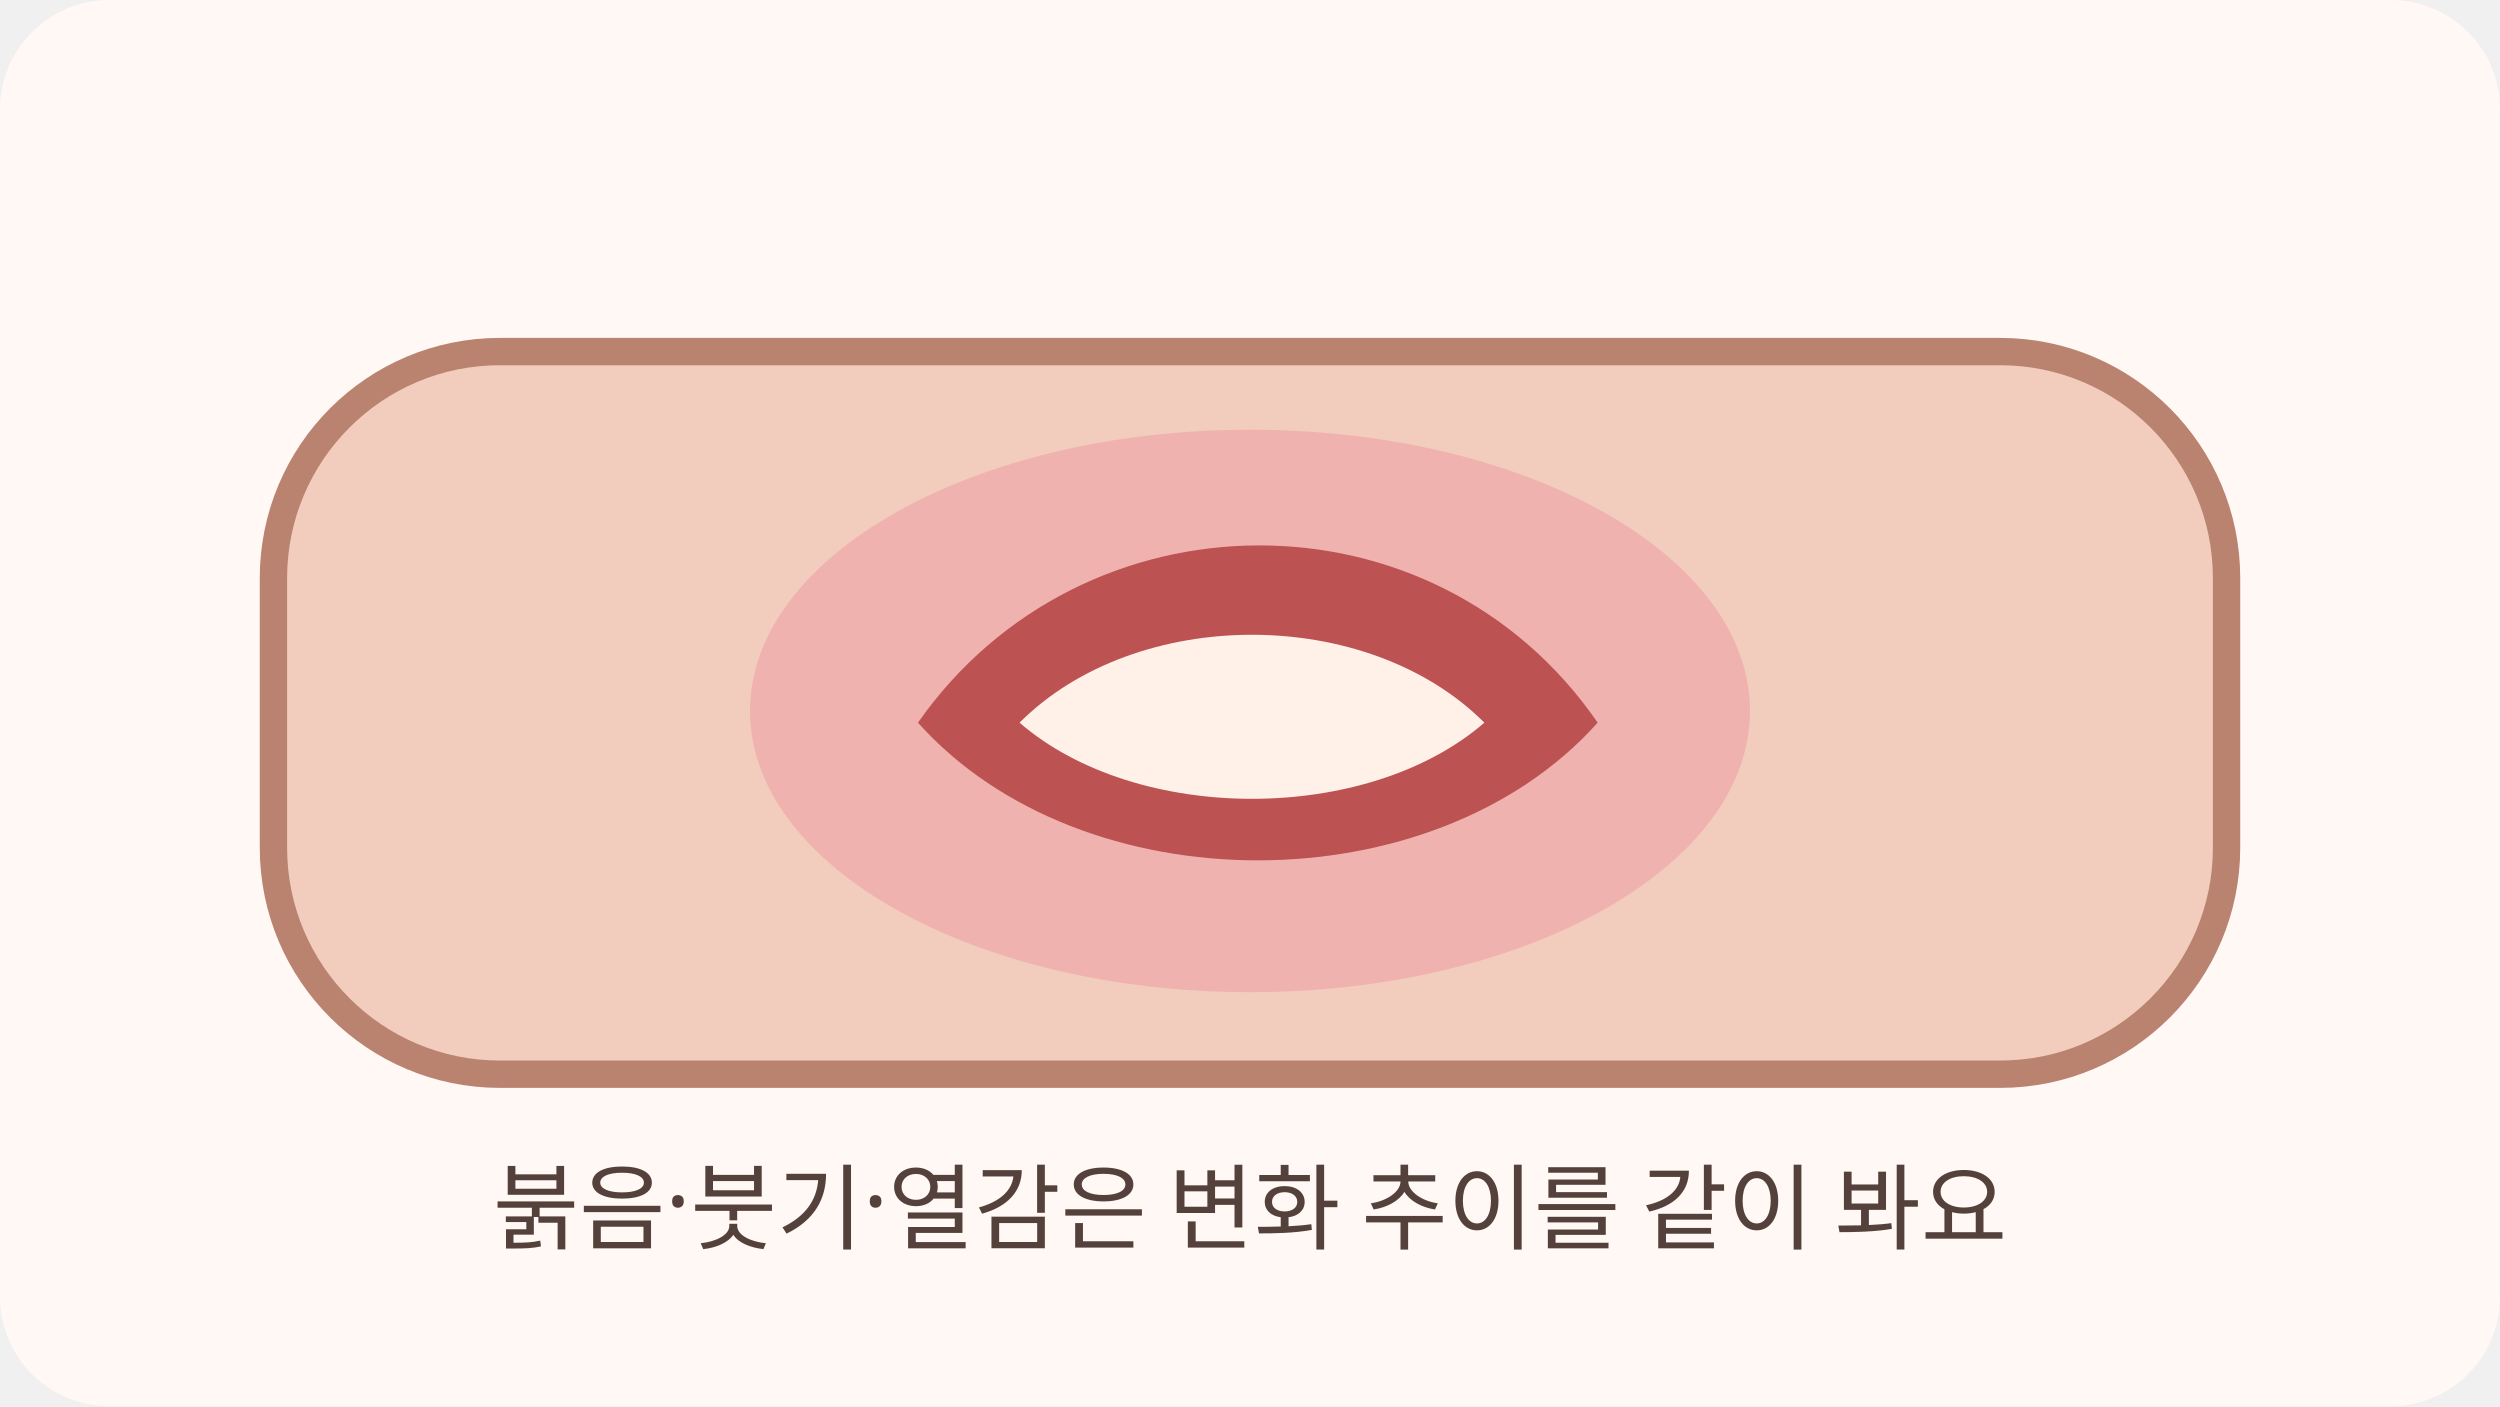
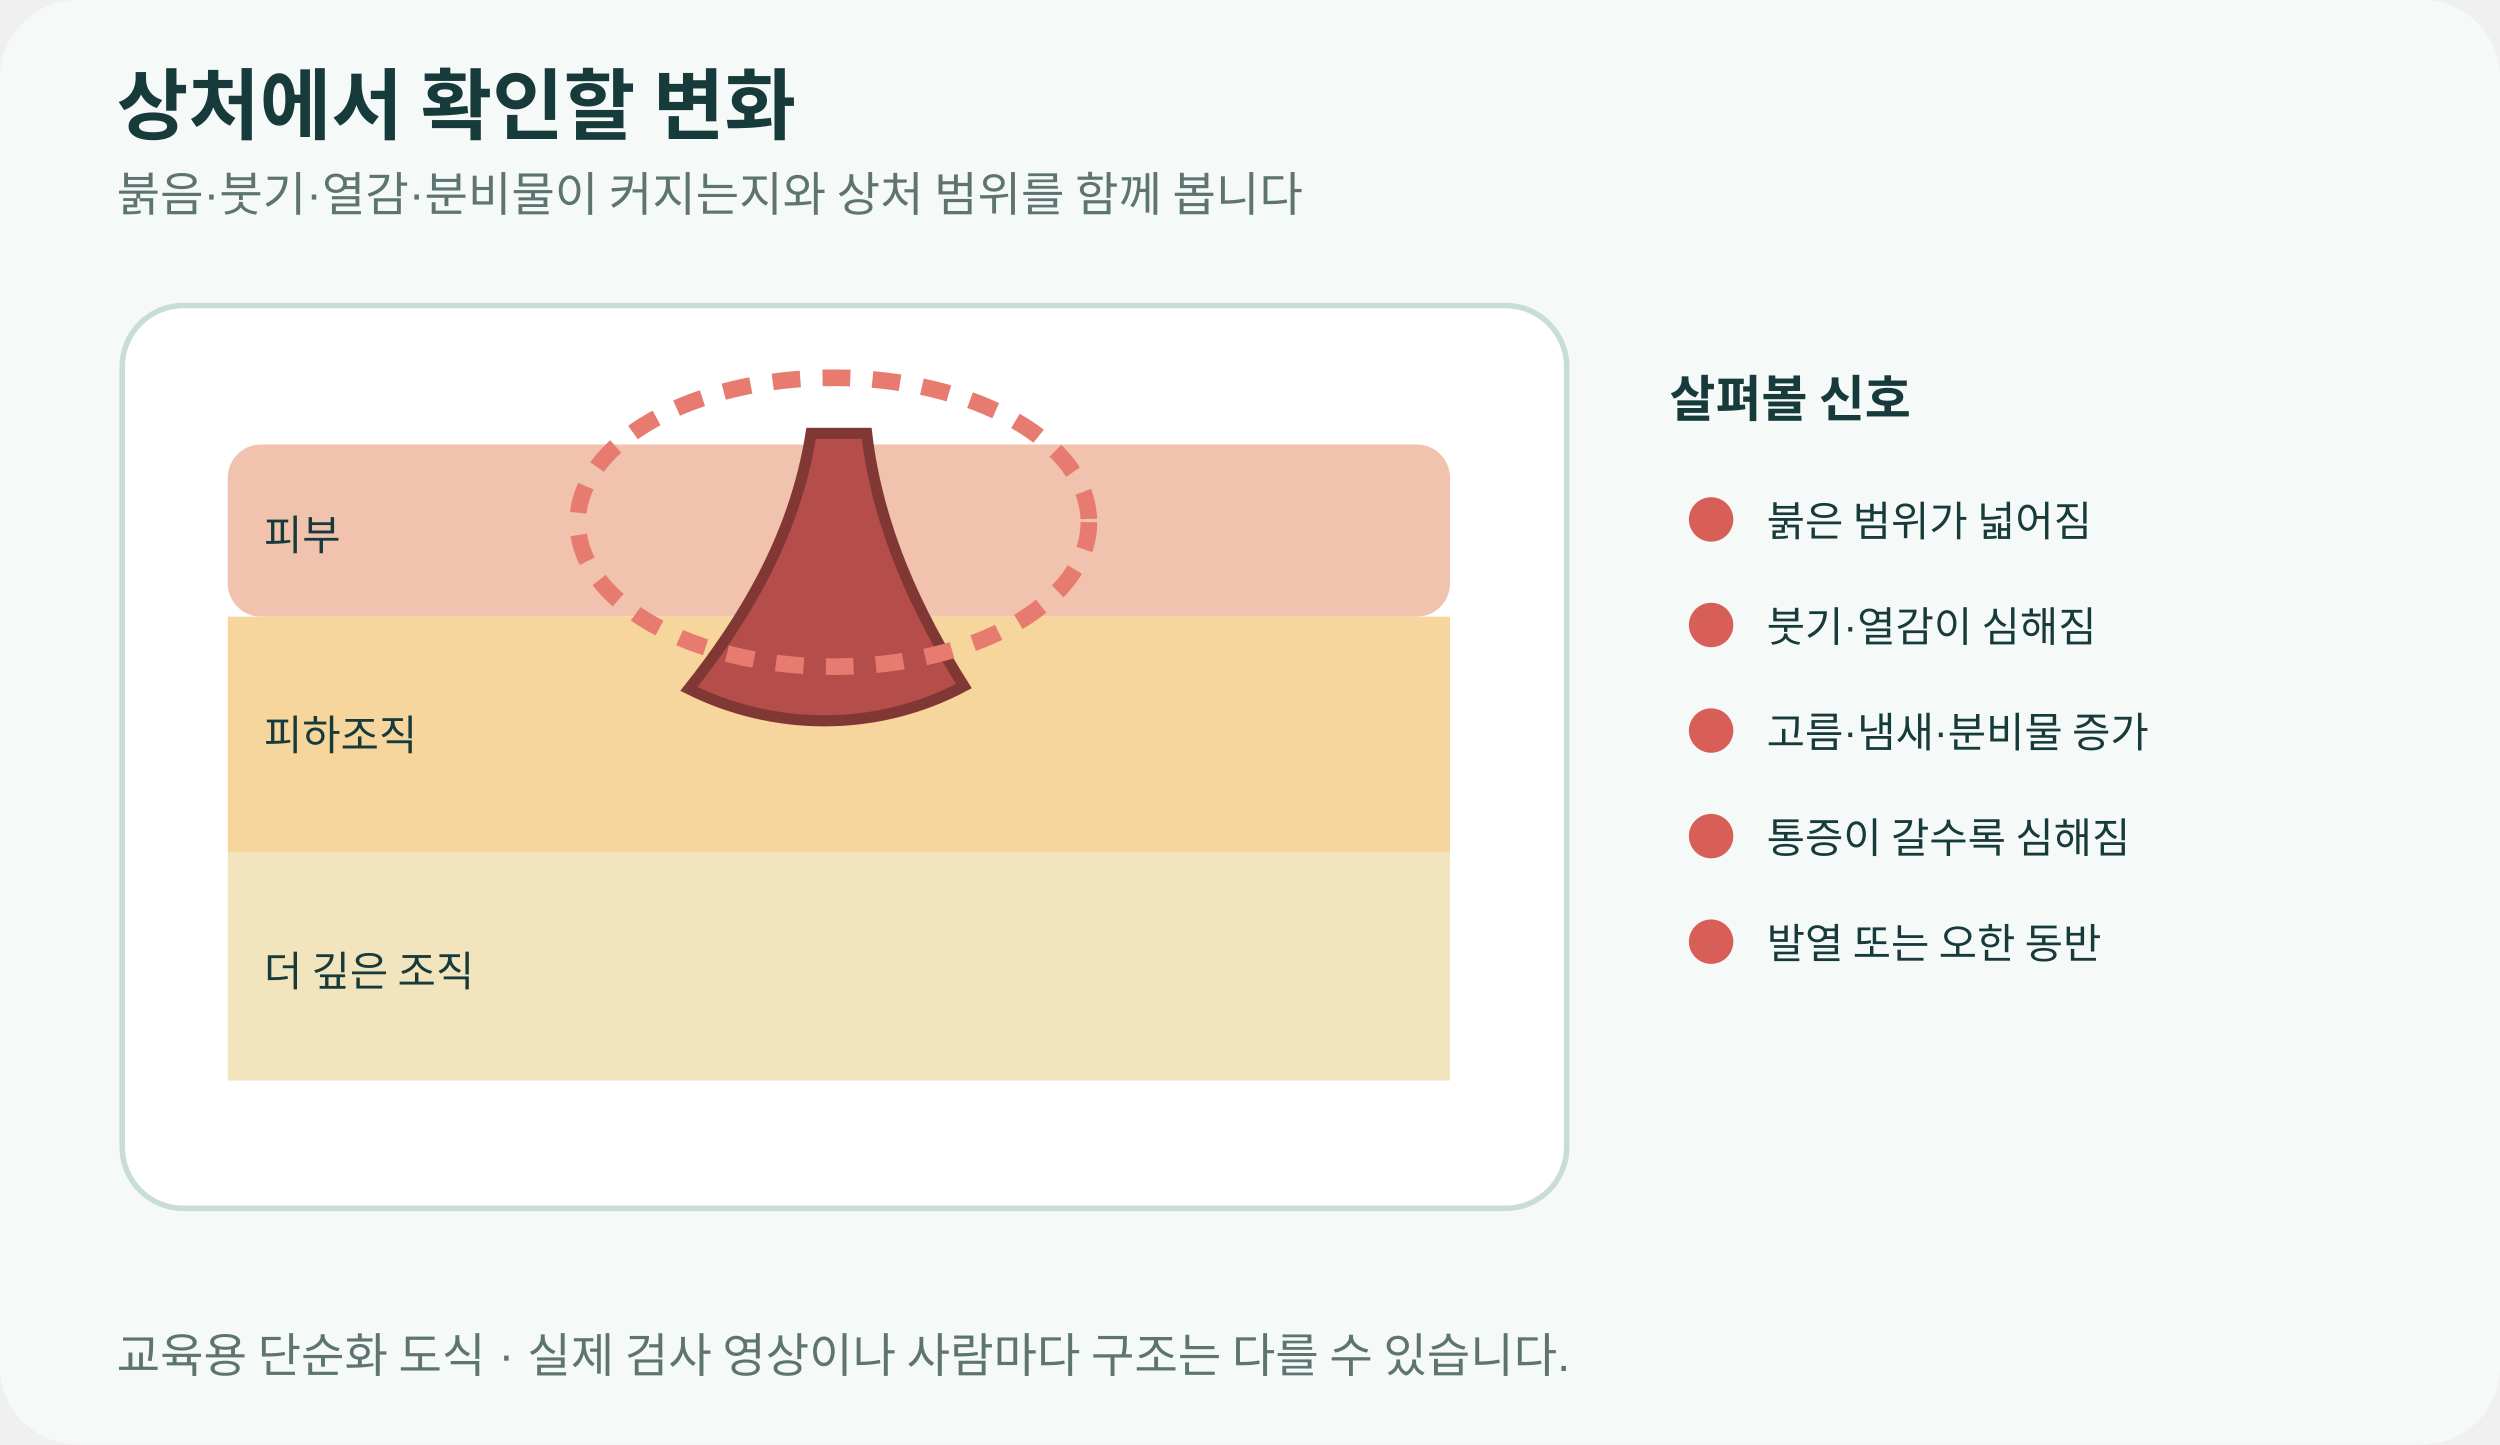
- <svg xmlns="http://www.w3.org/2000/svg" viewBox="0 0 640 360" role="img" aria-labelledby="t d">
-   <rect width="640" height="360" rx="28" fill="#fff8f5" />
-   <rect x="70" y="90" width="500" height="185" rx="58" fill="#f2cdbd" stroke="#b98370" stroke-width="7" />
-   <ellipse cx="320" cy="182" rx="128" ry="72" fill="#efaaaa" opacity=".75" />
-   <path d="M235 185c42-60 132-61 174 0-42 47-132 47-174 0z" fill="#bc5252" />
-   <path d="M261 185c30-30 89-30 119 0-30 26-89 26-119 0z" fill="#fff0e8" />
-   <text x="320" y="318" text-anchor="middle" font-family="sans-serif" font-size="24" fill="#55413b">붉음·붓기·열감은 변화 추이를 같이 봐요</text>
+ <svg xmlns="http://www.w3.org/2000/svg" viewBox="0 0 900 520" role="img">
+   <rect width="900" height="520" rx="28" fill="#f5faf8" />
+   <style>text{font-family:Arial,"Noto Sans KR",sans-serif;fill:#173b3a}.t{font-size:28px;font-weight:700}.s{font-size:17px;fill:#5e7470}.l{font-size:18px;font-weight:700}.m{font-size:15px}.box{fill:#fff;stroke:#c9ddd8;stroke-width:2}.line{stroke:#5a7772;stroke-width:2;fill:none}.arrow{stroke:#2f7d73;stroke-width:4;fill:none;marker-end:url(#a)}.bone{fill:#f4dfb9;stroke:#9c7649;stroke-width:4}.cart{fill:#8fd3c7;stroke:#31796f;stroke-width:3}.soft{fill:#eaa49b;stroke:#9a5148;stroke-width:3}.organ{fill:#d97774;stroke:#8e4b49;stroke-width:4}.blue{fill:#8fc4df;stroke:#467a96;stroke-width:3}.green{fill:#9bd5c7;stroke:#3c7b70;stroke-width:3}.gold{fill:#f3c876;stroke:#9c7635;stroke-width:3}</style>
+   <defs>
+     <marker id="a" viewBox="0 0 10 10" refX="9" refY="5" markerWidth="7" markerHeight="7" orient="auto-start-reverse">
+       <path d="M0 0L10 5L0 10Z" fill="#2f7d73" />
+     </marker>
+   </defs>
+   <text x="42" y="48" class="t">상처에서 확인할 변화</text>
+   <text x="42" y="76" class="s">붉음·붓기·열감·분비물이 커지는지와 상처 범위를 함께 봅니다</text>
+   <rect x="44" y="110" width="520" height="325" rx="22" class="box" />
+   <rect x="82" y="160" width="440" height="62" rx="12" fill="#f1c2ad" />
+   <rect x="82" y="222" width="440" height="85" fill="#f6d69c" />
+   <rect x="82" y="307" width="440" height="82" rx="0 0 12 12" fill="#f2e4bd" />
+   <text x="95" y="198" class="m">피부</text>
+   <text x="95" y="270" class="m">피하조직</text>
+   <text x="95" y="355" class="m">더 깊은 조직</text>
+   <path d="M292 156 C286 194 267 224 248 248 C278 263 315 264 347 247 C330 220 316 190 312 156Z" fill="#b54d4a" stroke="#813734" stroke-width="4" />
+   <ellipse cx="300" cy="188" rx="92" ry="52" fill="none" stroke="#e77b6f" stroke-width="6" stroke-dasharray="10 8" />
+   <text x="601" y="150" class="l">살펴볼 신호</text>
+   <circle cx="616" cy="187" r="8" fill="#d85f57" />
+   <text x="636" y="193" class="m">붉은 범위가 넓어짐</text>
+   <circle cx="616" cy="225" r="8" fill="#d85f57" />
+   <text x="636" y="231" class="m">붓기·열감이 심해짐</text>
+   <circle cx="616" cy="263" r="8" fill="#d85f57" />
+   <text x="636" y="269" class="m">고름·냄새·분비물 증가</text>
+   <circle cx="616" cy="301" r="8" fill="#d85f57" />
+   <text x="636" y="307" class="m">통증이 갈수록 심해짐</text>
+   <circle cx="616" cy="339" r="8" fill="#d85f57" />
+   <text x="636" y="345" class="m">발열 또는 오한 동반</text>
+   <text x="42" y="494" class="s">교육용 단순화 도식 · 실제 검사 영상이나 사람마다 구조는 다를 수 있습니다.</text>
</svg>
